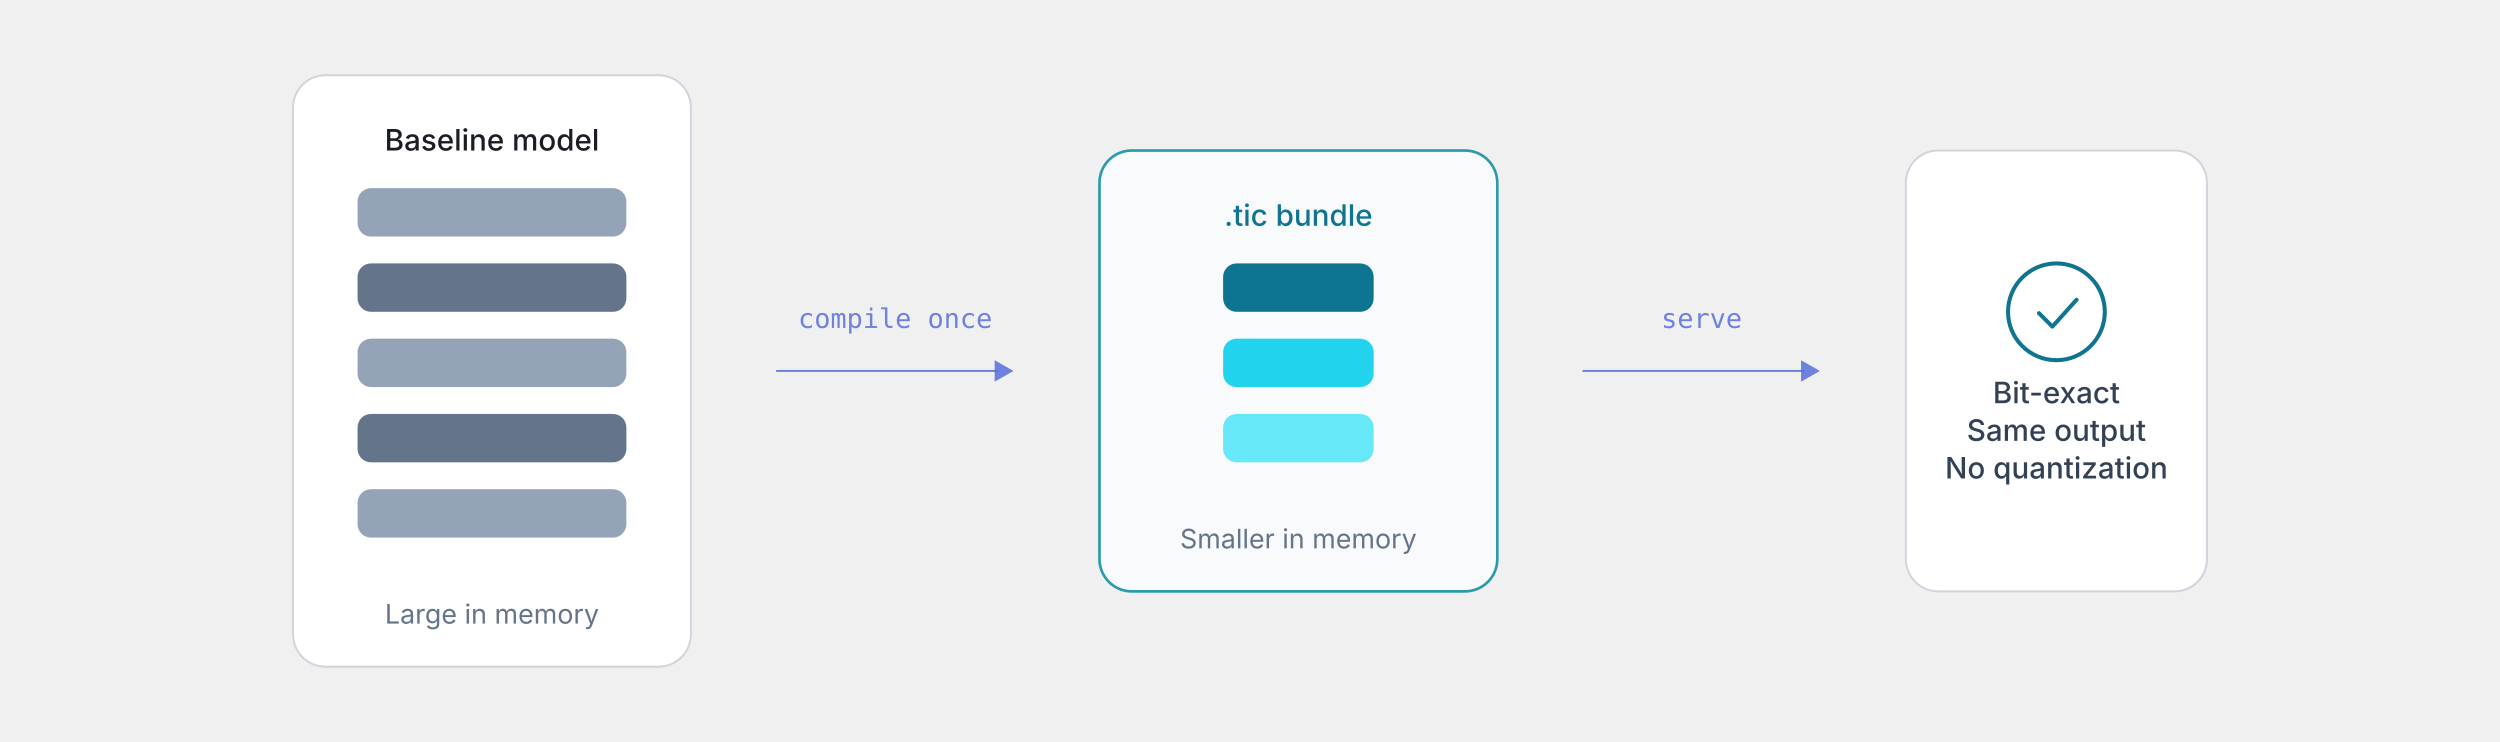
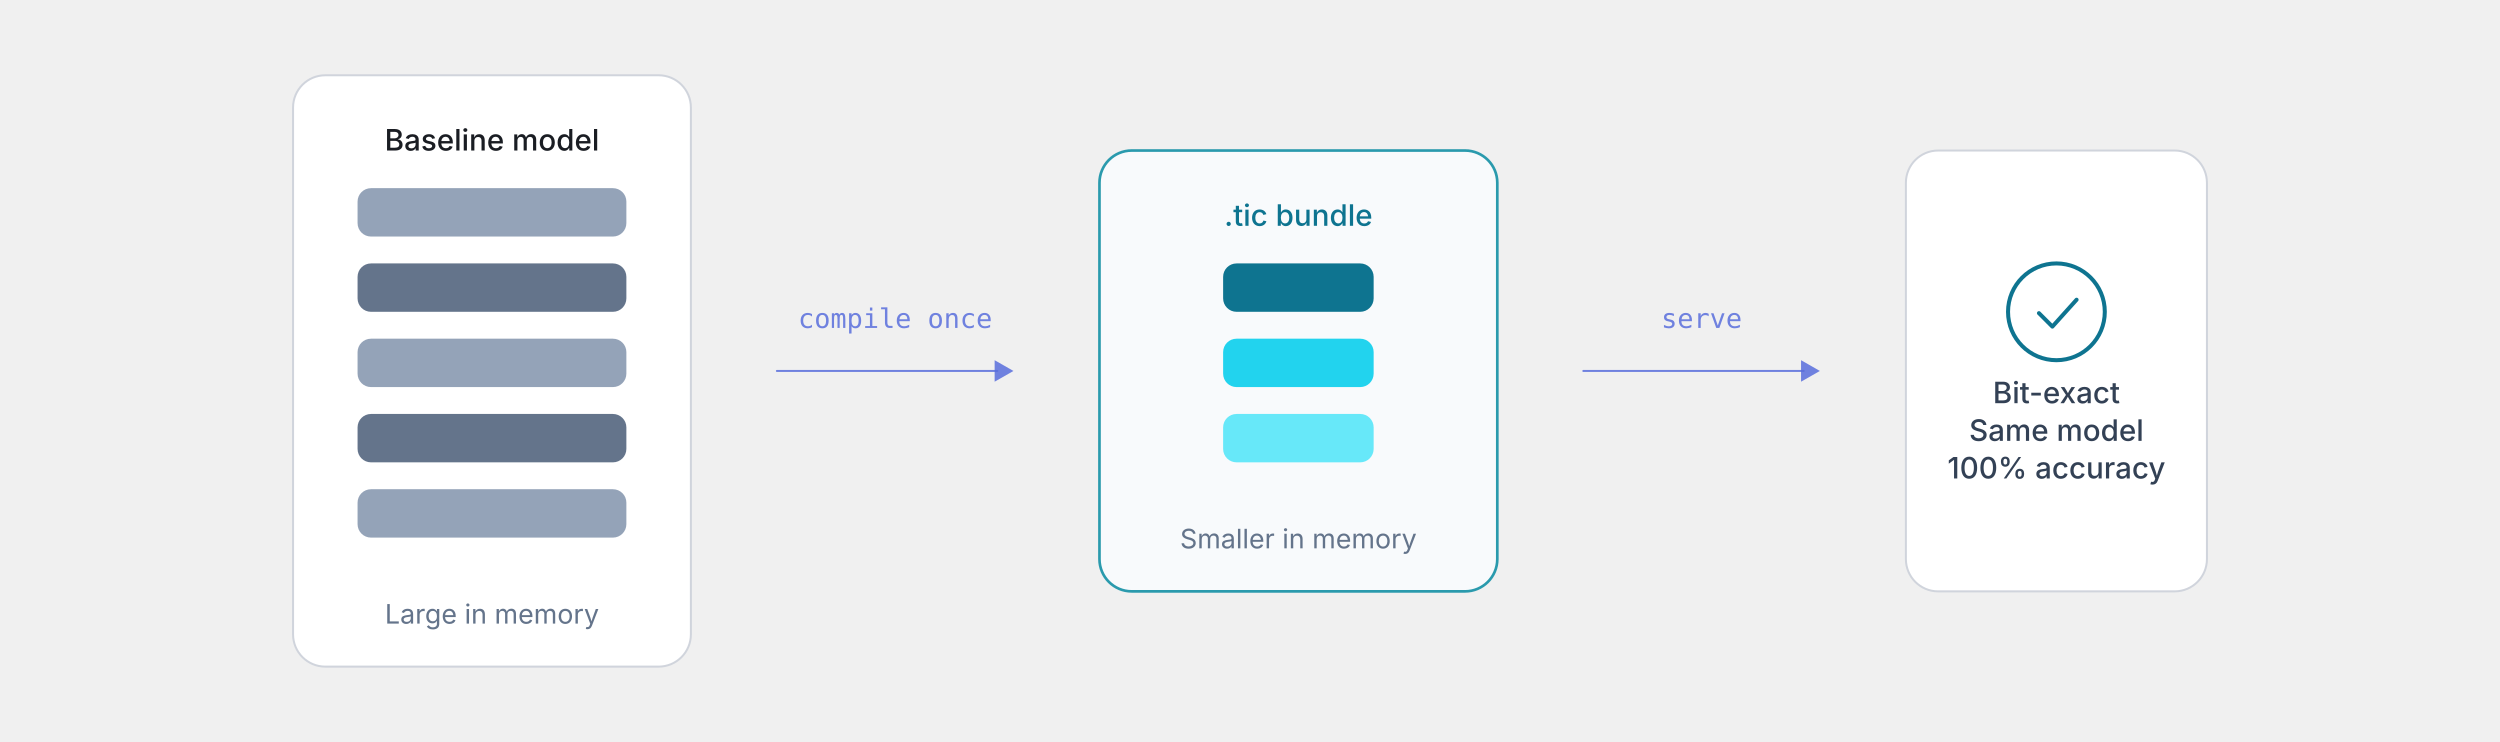
<svg xmlns="http://www.w3.org/2000/svg" width="1280" height="379.854" viewBox="0 0 1280 379.854" role="img" aria-labelledby="title desc">
  <g transform="translate(128.0229,0) scale(1.376283)">
    <g>
      <rect x="16" y="28" width="148" height="220" rx="12" fill="#ffffff" stroke="#d0d4dc" stroke-width="0.75" />
      <text x="90.0" y="56" text-anchor="middle" fill="#1a1d23" font-size="11" font-weight="500" font-family="ui-sans-serif, system-ui, -apple-system, Segoe UI, sans-serif">Baseline model</text>
      <rect x="40.0" y="70" width="100" height="18" rx="5" fill="#94a3b8" />
      <rect x="40.0" y="98" width="100" height="18" rx="5" fill="#64748b" />
      <rect x="40.0" y="126" width="100" height="18" rx="5" fill="#94a3b8" />
      <rect x="40.0" y="154" width="100" height="18" rx="5" fill="#64748b" />
      <rect x="40.0" y="182" width="100" height="18" rx="5" fill="#94a3b8" />
      <text x="90.0" y="232" text-anchor="middle" fill="#64748b" font-size="10" font-weight="400" font-family="ui-sans-serif, system-ui, -apple-system, Segoe UI, sans-serif">Large in memory</text>
    </g>
    <g>
      <text x="240.0" y="122.0" text-anchor="middle" fill="#596edc" fill-opacity="0.85" font-size="10" font-weight="500" font-family="ui-monospace, SFMono-Regular, Menlo, Monaco, Consolas, monospace">compile once</text>
      <g aria-hidden="true">
        <line x1="196.0" y1="138.0" x2="278.0" y2="138.0" stroke="#596edc" stroke-opacity="0.85" stroke-width="0.75" stroke-linecap="round" />
        <polygon points="277.0,134.0 284.0,138.0 277.0,142.0" fill="#596edc" fill-opacity="0.85" />
      </g>
    </g>
    <g>
      <rect x="316" y="56" width="148" height="164" rx="12" fill="#f8fafc" stroke="#2a9aad" stroke-width="1" />
      <text x="390.0" y="84" text-anchor="middle" fill="#0e7490" font-size="11" font-weight="500" font-family="ui-sans-serif, system-ui, -apple-system, Segoe UI, sans-serif">.tic bundle</text>
      <rect x="362.0" y="98" width="56" height="18" rx="5" fill="#0e7490" />
      <rect x="362.0" y="126" width="56" height="18" rx="5" fill="#22d3ee" />
      <rect x="362.0" y="154" width="56" height="18" rx="5" fill="#67e8f9" />
      <text x="390.0" y="204" text-anchor="middle" fill="#64748b" font-size="10" font-weight="400" font-family="ui-sans-serif, system-ui, -apple-system, Segoe UI, sans-serif">Smaller in memory</text>
    </g>
    <g>
      <text x="540.0" y="122.0" text-anchor="middle" fill="#596edc" fill-opacity="0.85" font-size="10" font-weight="500" font-family="ui-monospace, SFMono-Regular, Menlo, Monaco, Consolas, monospace">serve</text>
      <g aria-hidden="true">
        <line x1="496.0" y1="138.0" x2="578.0" y2="138.0" stroke="#596edc" stroke-opacity="0.85" stroke-width="0.75" stroke-linecap="round" />
        <polygon points="577.0,134.0 584.0,138.0 577.0,142.0" fill="#596edc" fill-opacity="0.85" />
      </g>
    </g>
    <g>
      <rect x="616" y="56" width="112" height="164" rx="12" fill="#ffffff" stroke="#d0d4dc" stroke-width="0.75" />
      <circle cx="672.0" cy="116.0" r="18" fill="none" stroke="#0e7490" stroke-width="1.5" />
      <path d="M 665.5 116.5 L 670.5 121.5 L 679.5 111.5" fill="none" stroke="#0e7490" stroke-width="1.5" stroke-linecap="round" stroke-linejoin="round" />
      <text x="672.0" y="150.0" text-anchor="middle" fill="#334155" font-size="11" font-weight="500" font-family="ui-sans-serif, system-ui, -apple-system, Segoe UI, sans-serif">Bit-exact</text>
-       <text x="672.0" y="164.0" text-anchor="middle" fill="#334155" font-size="11" font-weight="500" font-family="ui-sans-serif, system-ui, -apple-system, Segoe UI, sans-serif">Same output</text>
-       <text x="672.0" y="178.0" text-anchor="middle" fill="#334155" font-size="11" font-weight="500" font-family="ui-sans-serif, system-ui, -apple-system, Segoe UI, sans-serif">No quantization</text>
+       <text x="672.0" y="164.0" text-anchor="middle" fill="#334155" font-size="11" font-weight="500" font-family="ui-sans-serif, system-ui, -apple-system, Segoe UI, sans-serif">Same model</text>
+       <text x="672.0" y="178.0" text-anchor="middle" fill="#334155" font-size="11" font-weight="500" font-family="ui-sans-serif, system-ui, -apple-system, Segoe UI, sans-serif">100% accuracy</text>
    </g>
  </g>
</svg>
